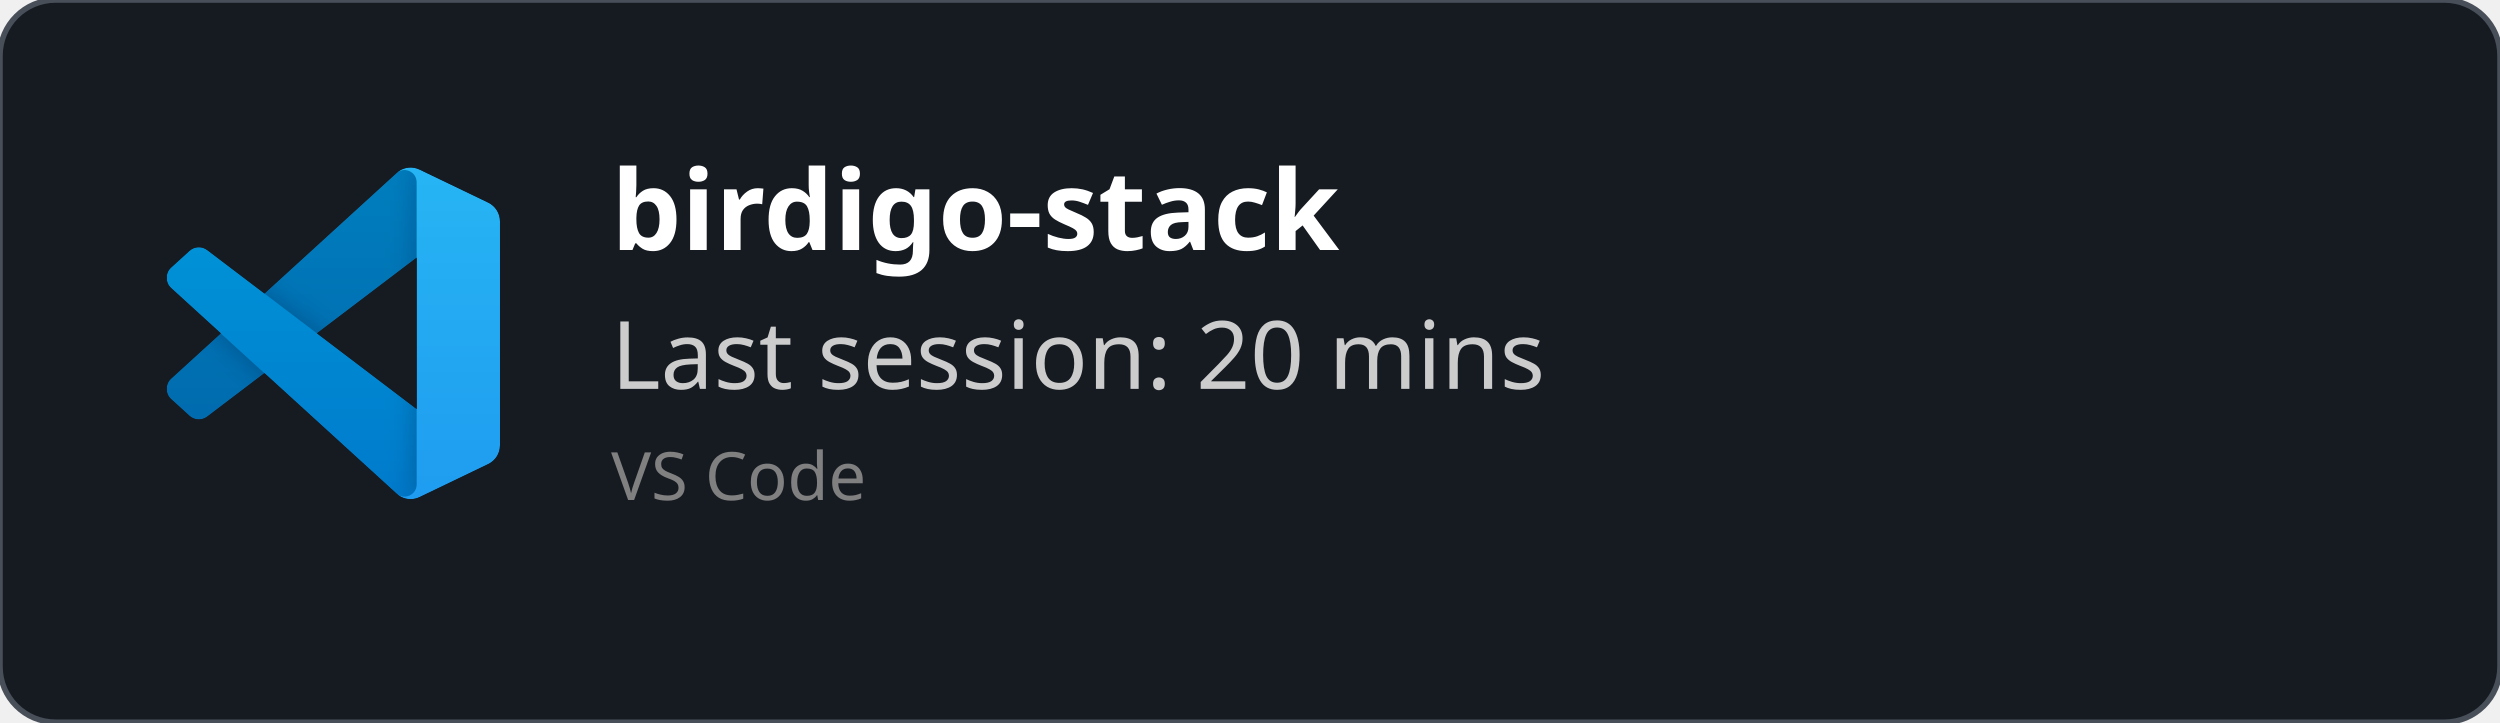
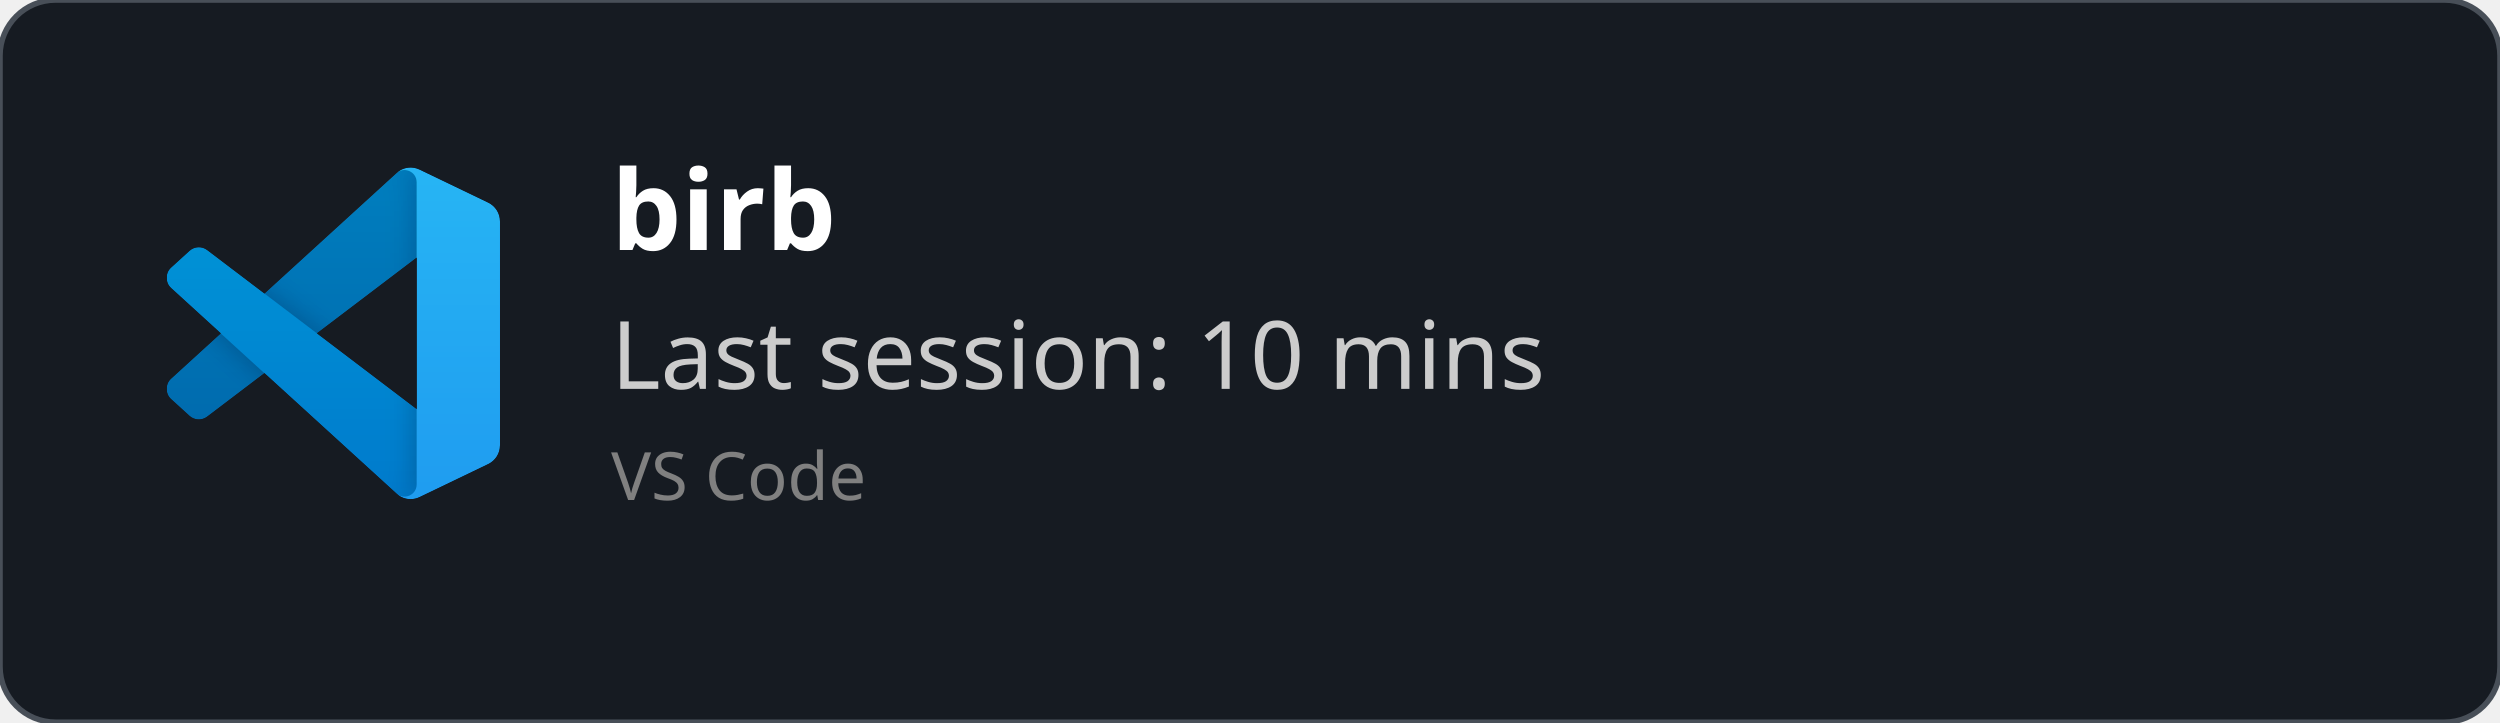
<svg xmlns="http://www.w3.org/2000/svg" width="450" height="130" viewBox="0 0 450 130" fill="none" role="img">
  <style>
    *{
        font-family: 'Segoe UI', Ubuntu, monospace
    }
    </style>
  <defs>
    <clipPath id="horizontalClip" x="20" y="20" width="500" height="200">
      <rect x="90" y="20" width="300" height="50" />
    </clipPath>
  </defs>
  <rect width="450" height="130" fill="rgba(22,27,34)" stroke="#484f58" stroke-width="1" fill-opacity="1" stroke-opacity="1" x="0" y="0" rx="10px" ry="10px">
    </rect>
  <svg width="60" height="60" x="30" y="30" viewBox="0 0 100 100" fill="none" id="vscode">
    <mask id="mask0" mask-type="alpha" maskUnits="userSpaceOnUse" x="0" y="0" width="100" height="100">
      <path fill-rule="evenodd" clip-rule="evenodd" d="M70.912 99.317C72.487 99.931 74.283 99.891 75.873 99.126L96.461 89.22C98.624 88.179 100 85.989 100 83.587V16.413C100 14.011 98.624 11.822 96.461 10.781L75.873 0.874C73.786 -0.13 71.345 0.116 69.513 1.447C69.252 1.637 69.003 1.849 68.769 2.083L29.355 38.041L12.187 25.01C10.589 23.797 8.354 23.896 6.869 25.246L1.363 30.255C-0.453 31.906 -0.455 34.763 1.359 36.417L16.247 50L1.359 63.583C-0.455 65.237 -0.453 68.094 1.363 69.745L6.869 74.754C8.354 76.104 10.589 76.204 12.187 74.99L29.355 61.959L68.769 97.917C69.392 98.541 70.125 99.01 70.912 99.317ZM75.015 27.299L45.109 50L75.015 72.701V27.299Z" fill="white" />
    </mask>
    <g mask="url(#mask0)">
      <path d="M96.461 10.796L75.857 0.876C73.472 -0.273 70.622 0.212 68.75 2.083L1.299 63.583C-0.516 65.237 -0.514 68.094 1.303 69.745L6.813 74.754C8.298 76.104 10.535 76.204 12.134 74.99L93.361 13.37C96.086 11.303 100 13.246 100 16.667V16.427C100 14.027 98.625 11.838 96.461 10.796Z" fill="#0065A9" />
      <g filter="url(#filter0_d)">
        <path d="M96.461 89.204L75.857 99.124C73.472 100.273 70.622 99.788 68.75 97.917L1.299 36.417C-0.516 34.763 -0.514 31.906 1.303 30.255L6.813 25.246C8.298 23.896 10.535 23.796 12.134 25.009L93.361 86.63C96.086 88.697 100 86.754 100 83.333V83.573C100 85.974 98.625 88.162 96.461 89.204Z" fill="#007ACC" />
      </g>
      <g filter="url(#filter1_d)">
        <path d="M75.858 99.126C73.472 100.274 70.622 99.788 68.75 97.917C71.056 100.223 75 98.59 75 95.328V4.672C75 1.41 71.056 -0.223 68.75 2.083C70.622 0.211 73.472 -0.274 75.858 0.874L96.459 10.781C98.623 11.822 100 14.011 100 16.413V83.587C100 85.989 98.623 88.179 96.459 89.22L75.858 99.126Z" fill="#1F9CF0" />
      </g>
      <g style="mix-blend-mode:overlay" opacity="0.25">
        <path fill-rule="evenodd" clip-rule="evenodd" d="M70.851 99.317C72.426 99.931 74.222 99.891 75.812 99.126L96.4 89.22C98.563 88.179 99.939 85.989 99.939 83.587V16.413C99.939 14.011 98.564 11.822 96.4 10.781L75.812 0.874C73.725 -0.13 71.284 0.116 69.453 1.447C69.191 1.637 68.942 1.849 68.708 2.083L29.294 38.041L12.126 25.01C10.528 23.796 8.293 23.896 6.809 25.246L1.302 30.255C-0.513 31.906 -0.515 34.763 1.298 36.417L16.186 50L1.298 63.583C-0.515 65.237 -0.513 68.094 1.302 69.745L6.809 74.754C8.293 76.104 10.528 76.204 12.126 74.99L29.294 61.959L68.708 97.917C69.332 98.54 70.064 99.01 70.851 99.317ZM74.954 27.299L45.048 50L74.954 72.701V27.299Z" fill="url(#paint0_linear)" />
      </g>
    </g>
    <defs>
      <filter id="filter0_d" x="-8.394" y="15.829" width="116.727" height="92.246" filterUnits="userSpaceOnUse" color-interpolation-filters="sRGB">
        <feFlood flood-opacity="0" result="BackgroundImageFix" />
        <feColorMatrix in="SourceAlpha" type="matrix" values="0 0 0 0 0 0 0 0 0 0 0 0 0 0 0 0 0 0 127 0" />
        <feOffset />
        <feGaussianBlur stdDeviation="4.167" />
        <feColorMatrix type="matrix" values="0 0 0 0 0 0 0 0 0 0 0 0 0 0 0 0 0 0 0.25 0" />
        <feBlend mode="overlay" in2="BackgroundImageFix" result="effect1_dropShadow" />
        <feBlend mode="normal" in="SourceGraphic" in2="effect1_dropShadow" result="shape" />
      </filter>
      <filter id="filter1_d" x="60.417" y="-8.076" width="47.917" height="116.151" filterUnits="userSpaceOnUse" color-interpolation-filters="sRGB">
        <feFlood flood-opacity="0" result="BackgroundImageFix" />
        <feColorMatrix in="SourceAlpha" type="matrix" values="0 0 0 0 0 0 0 0 0 0 0 0 0 0 0 0 0 0 127 0" />
        <feOffset />
        <feGaussianBlur stdDeviation="4.167" />
        <feColorMatrix type="matrix" values="0 0 0 0 0 0 0 0 0 0 0 0 0 0 0 0 0 0 0.25 0" />
        <feBlend mode="overlay" in2="BackgroundImageFix" result="effect1_dropShadow" />
        <feBlend mode="normal" in="SourceGraphic" in2="effect1_dropShadow" result="shape" />
      </filter>
      <linearGradient id="paint0_linear" x1="49.939" y1="0.258" x2="49.939" y2="99.742" gradientUnits="userSpaceOnUse">
        <stop stop-color="white" />
        <stop offset="1" stop-color="white" stop-opacity="0" />
      </linearGradient>
    </defs>
  </svg>
  <text x="110" y="45" font-size="20" clip-path="url(#horizontalClip)" font-weight="bold" font-family="Ubuntu" fill="white">
-     birdigo-stack
+     birb
    </text>
  <text x="110" y="70" font-size="17px" font-family="Ubuntu" fill="#ccc">
-     Last session: 20 mins
+     Last session: 10 mins
    </text>
  <text x="110" y="90" font-size="12px" font-family="Ubuntu" fill="grey">
    VS Code
    </text>
</svg>
